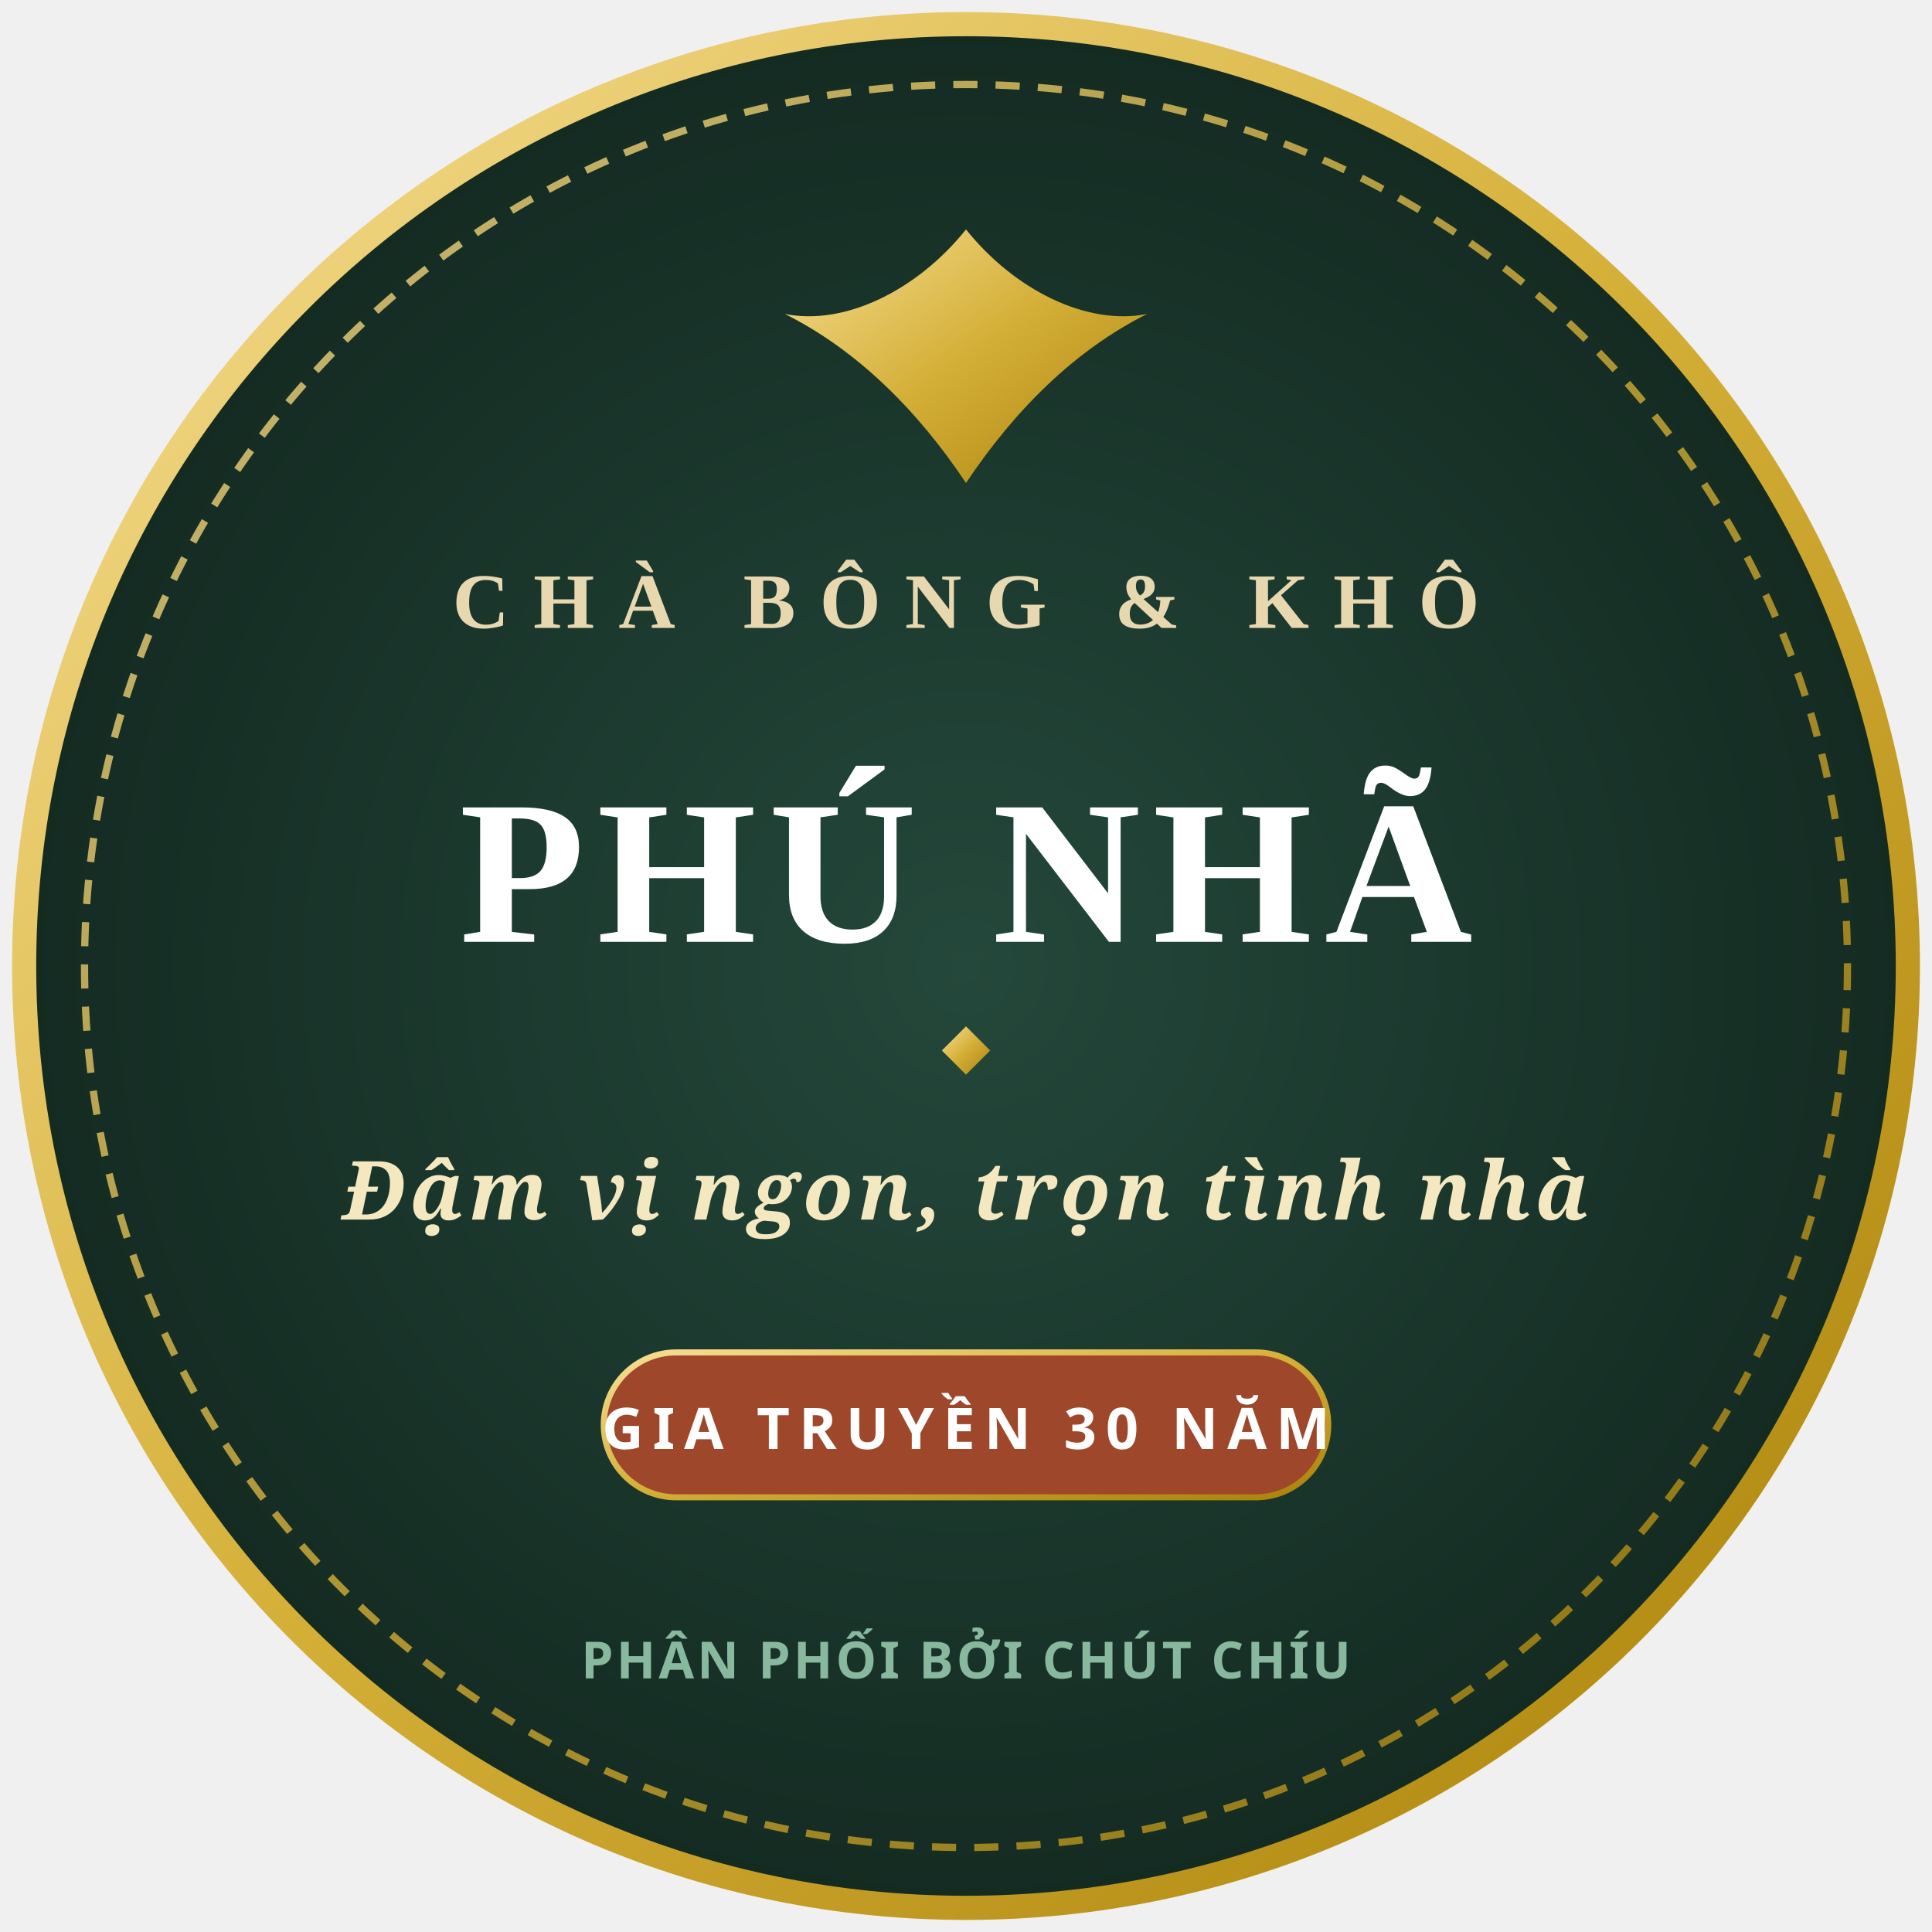
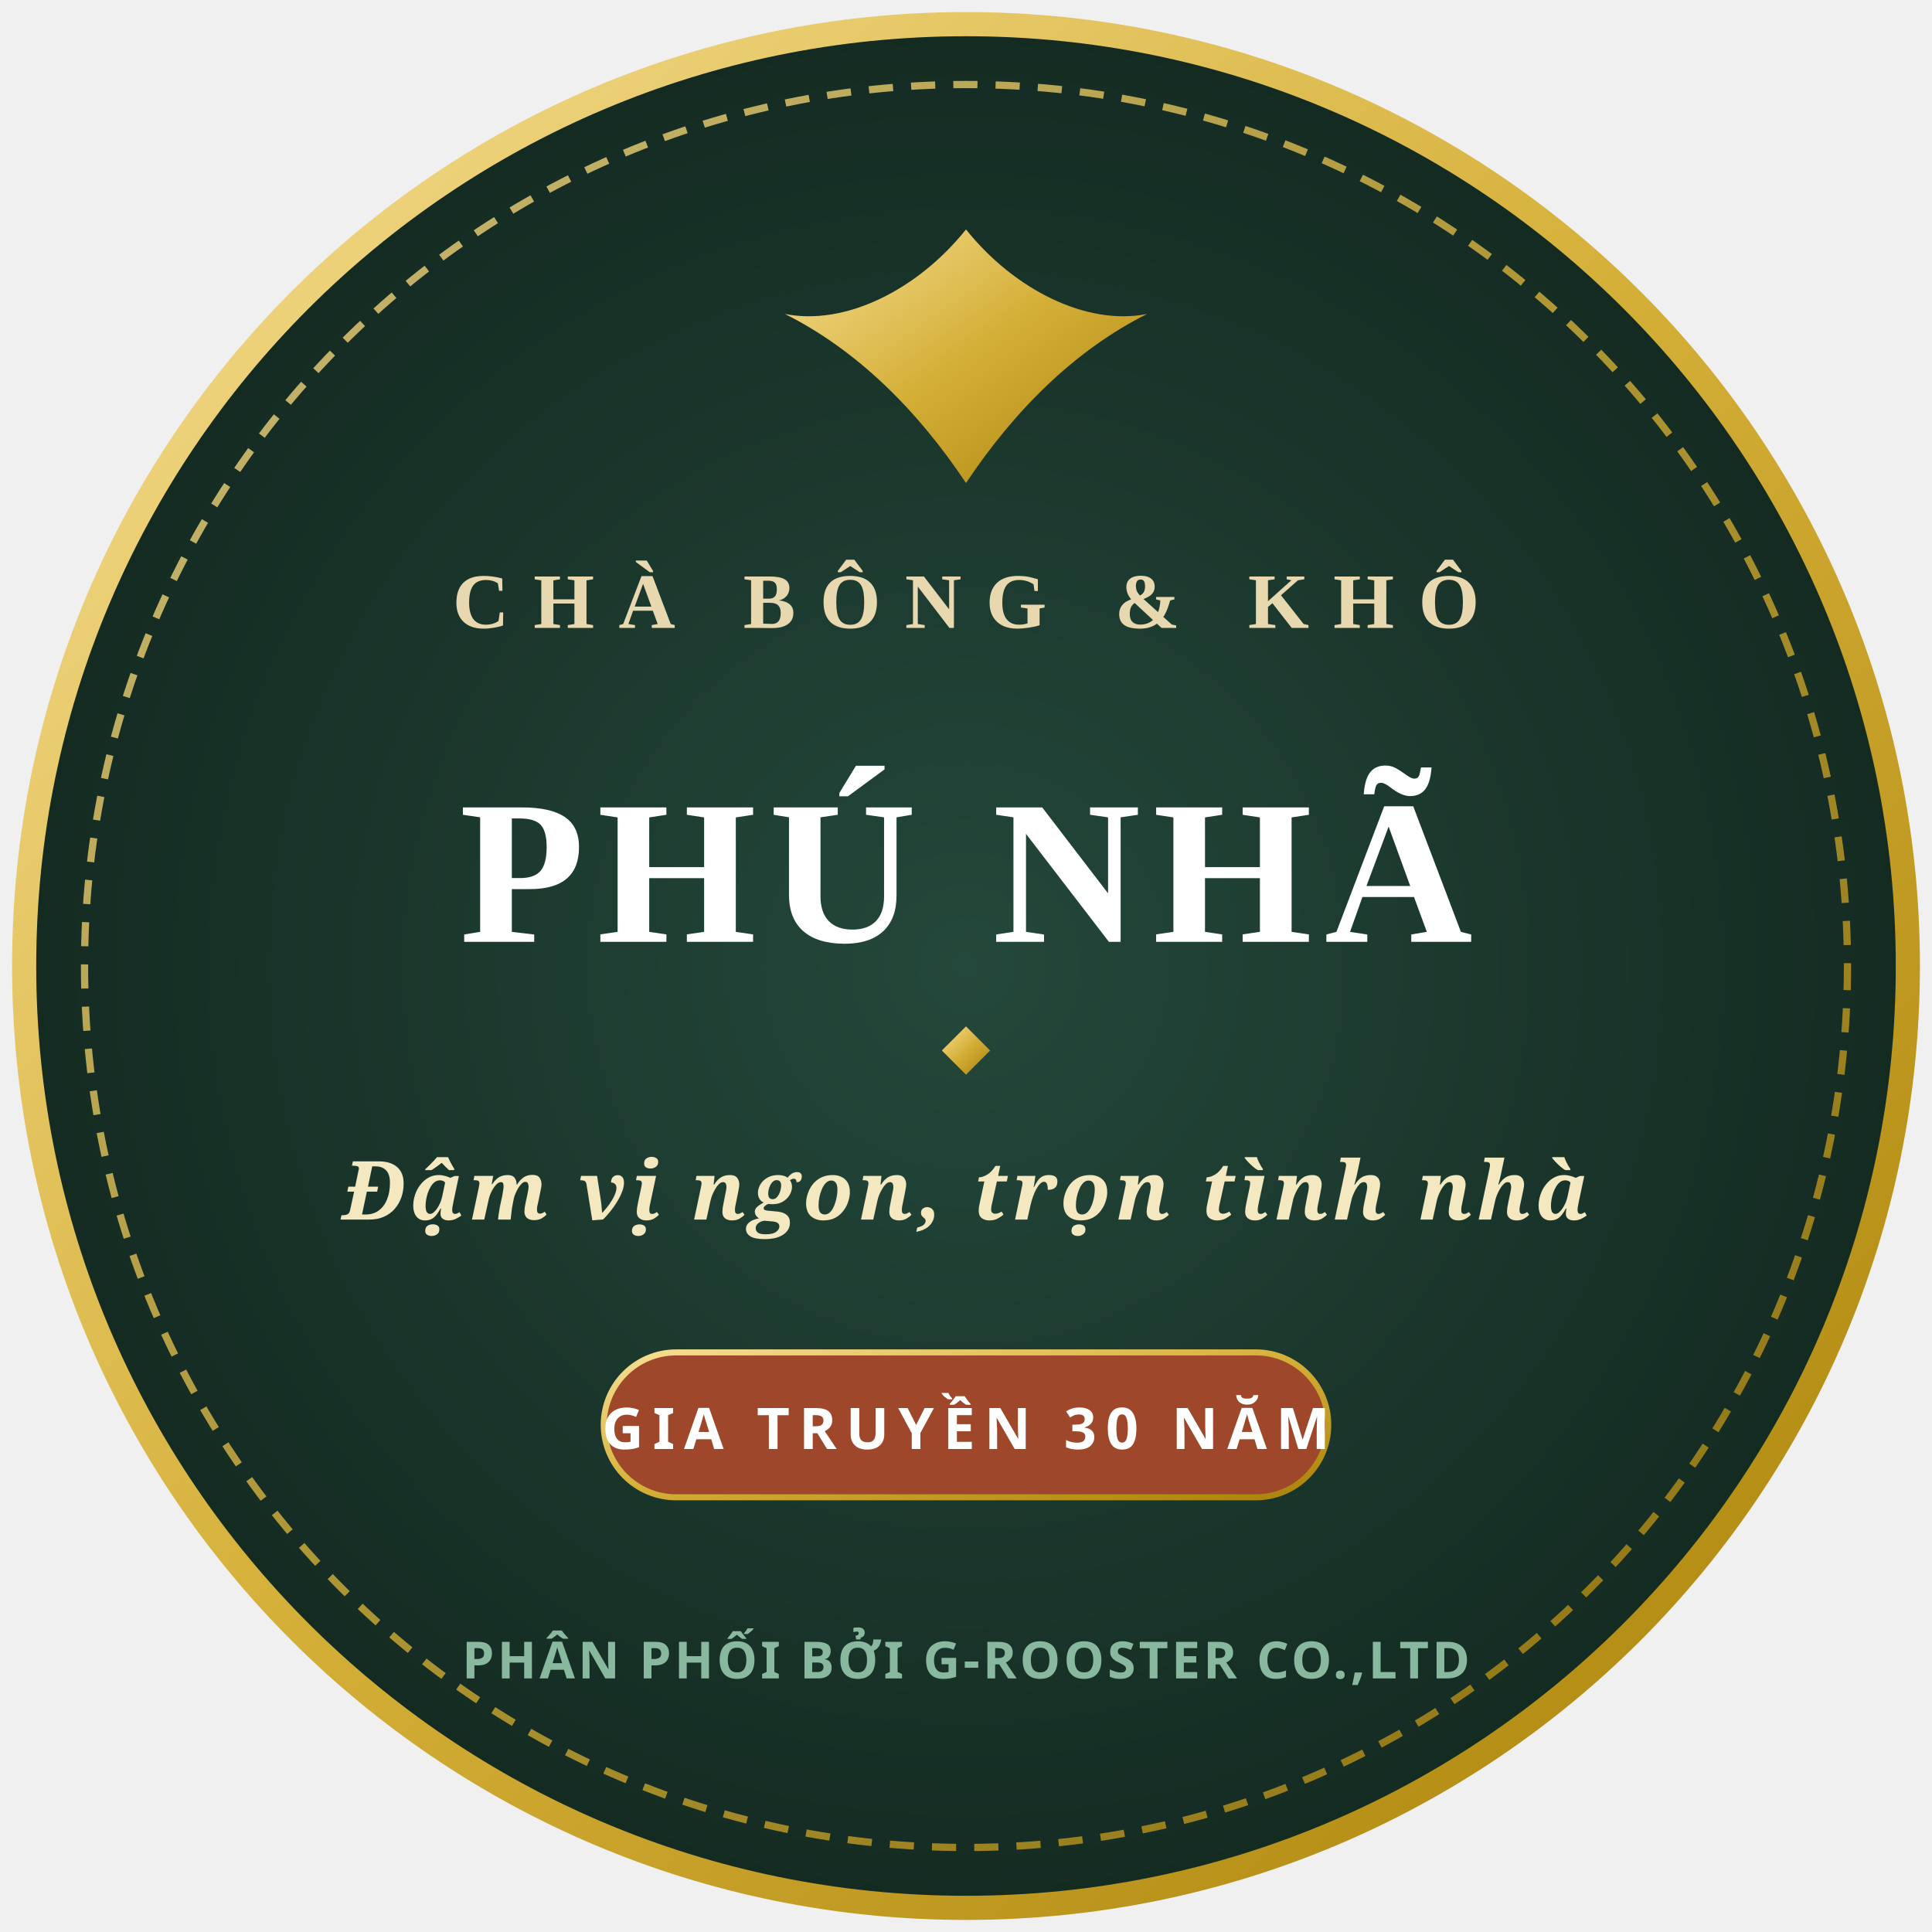
<svg xmlns="http://www.w3.org/2000/svg" viewBox="0 0 320 320" width="100%" height="100%">
  <defs>
    <radialGradient id="phunha-bg" cx="50%" cy="50%" r="50%">
      <stop offset="0%" stop-color="#24483B" />
      <stop offset="100%" stop-color="#142B22" />
    </radialGradient>
    <linearGradient id="gold-grad" x1="0%" y1="0%" x2="100%" y2="100%">
      <stop offset="0%" stop-color="#F7DF94" />
      <stop offset="50%" stop-color="#D4AF37" />
      <stop offset="100%" stop-color="#AA820A" />
    </linearGradient>
  </defs>
  <circle cx="160" cy="160" r="156" fill="url(#phunha-bg)" stroke="url(#gold-grad)" stroke-width="4" />
  <circle cx="160" cy="160" r="146" fill="none" stroke="url(#gold-grad)" stroke-width="1.2" stroke-dasharray="4 3" opacity="0.8" />
  <path d="M160 38 C152 48 140 54 130 52 C142 58 152 68 160 80 C168 68 178 58 190 52 C180 54 168 48 160 38 Z" fill="url(#gold-grad)" />
  <text x="160" y="104" text-anchor="middle" fill="#E8D8B0" font-family="'Plus Jakarta Sans', 'Times New Roman', serif" font-size="13" font-weight="700" letter-spacing="4">CHÀ BÔNG &amp; KHÔ</text>
  <text x="160" y="156" text-anchor="middle" fill="#FFFFFF" font-family="'Plus Jakarta Sans', 'Times New Roman', Georgia, serif" font-size="34" font-weight="900" letter-spacing="2">PHÚ NHÃ</text>
  <line x1="60" y1="174" x2="140" y2="174" stroke="url(#gold-grad)" stroke-width="1.5" stroke-linecap="round" />
  <polygon points="160,170 164,174 160,178 156,174" fill="url(#gold-grad)" />
  <line x1="180" y1="174" x2="260" y2="174" stroke="url(#gold-grad)" stroke-width="1.5" stroke-linecap="round" />
  <text x="160" y="202" text-anchor="middle" fill="#F4E8C1" font-family="'Quicksand', 'Playfair Display', serif" font-size="13.5" font-weight="600" font-style="italic" letter-spacing="0.8">Đậm vị ngon, trọn tình nhà</text>
  <rect x="100" y="224" width="120" height="24" rx="12" fill="#9E472A" stroke="url(#gold-grad)" stroke-width="1" />
  <text x="160" y="240" text-anchor="middle" fill="#FFFFFF" font-family="'Plus Jakarta Sans', sans-serif" font-size="9.5" font-weight="800" letter-spacing="1.5">GIA TRUYỀN 30 NĂM</text>
-   <text x="160" y="278" text-anchor="middle" fill="#88B89E" font-family="'Plus Jakarta Sans', sans-serif" font-size="8.5" font-weight="600" letter-spacing="0.5">PHÂN PHỐI BỞI CHÚT CHÍU</text>
+   <text x="160" y="278" text-anchor="middle" fill="#88B89E" font-family="'Plus Jakarta Sans', sans-serif" font-size="8.5" font-weight="600" letter-spacing="0.5">PHÂN PHỐI BỞI G-ROOSTER CO.,LTD</text>
</svg>
